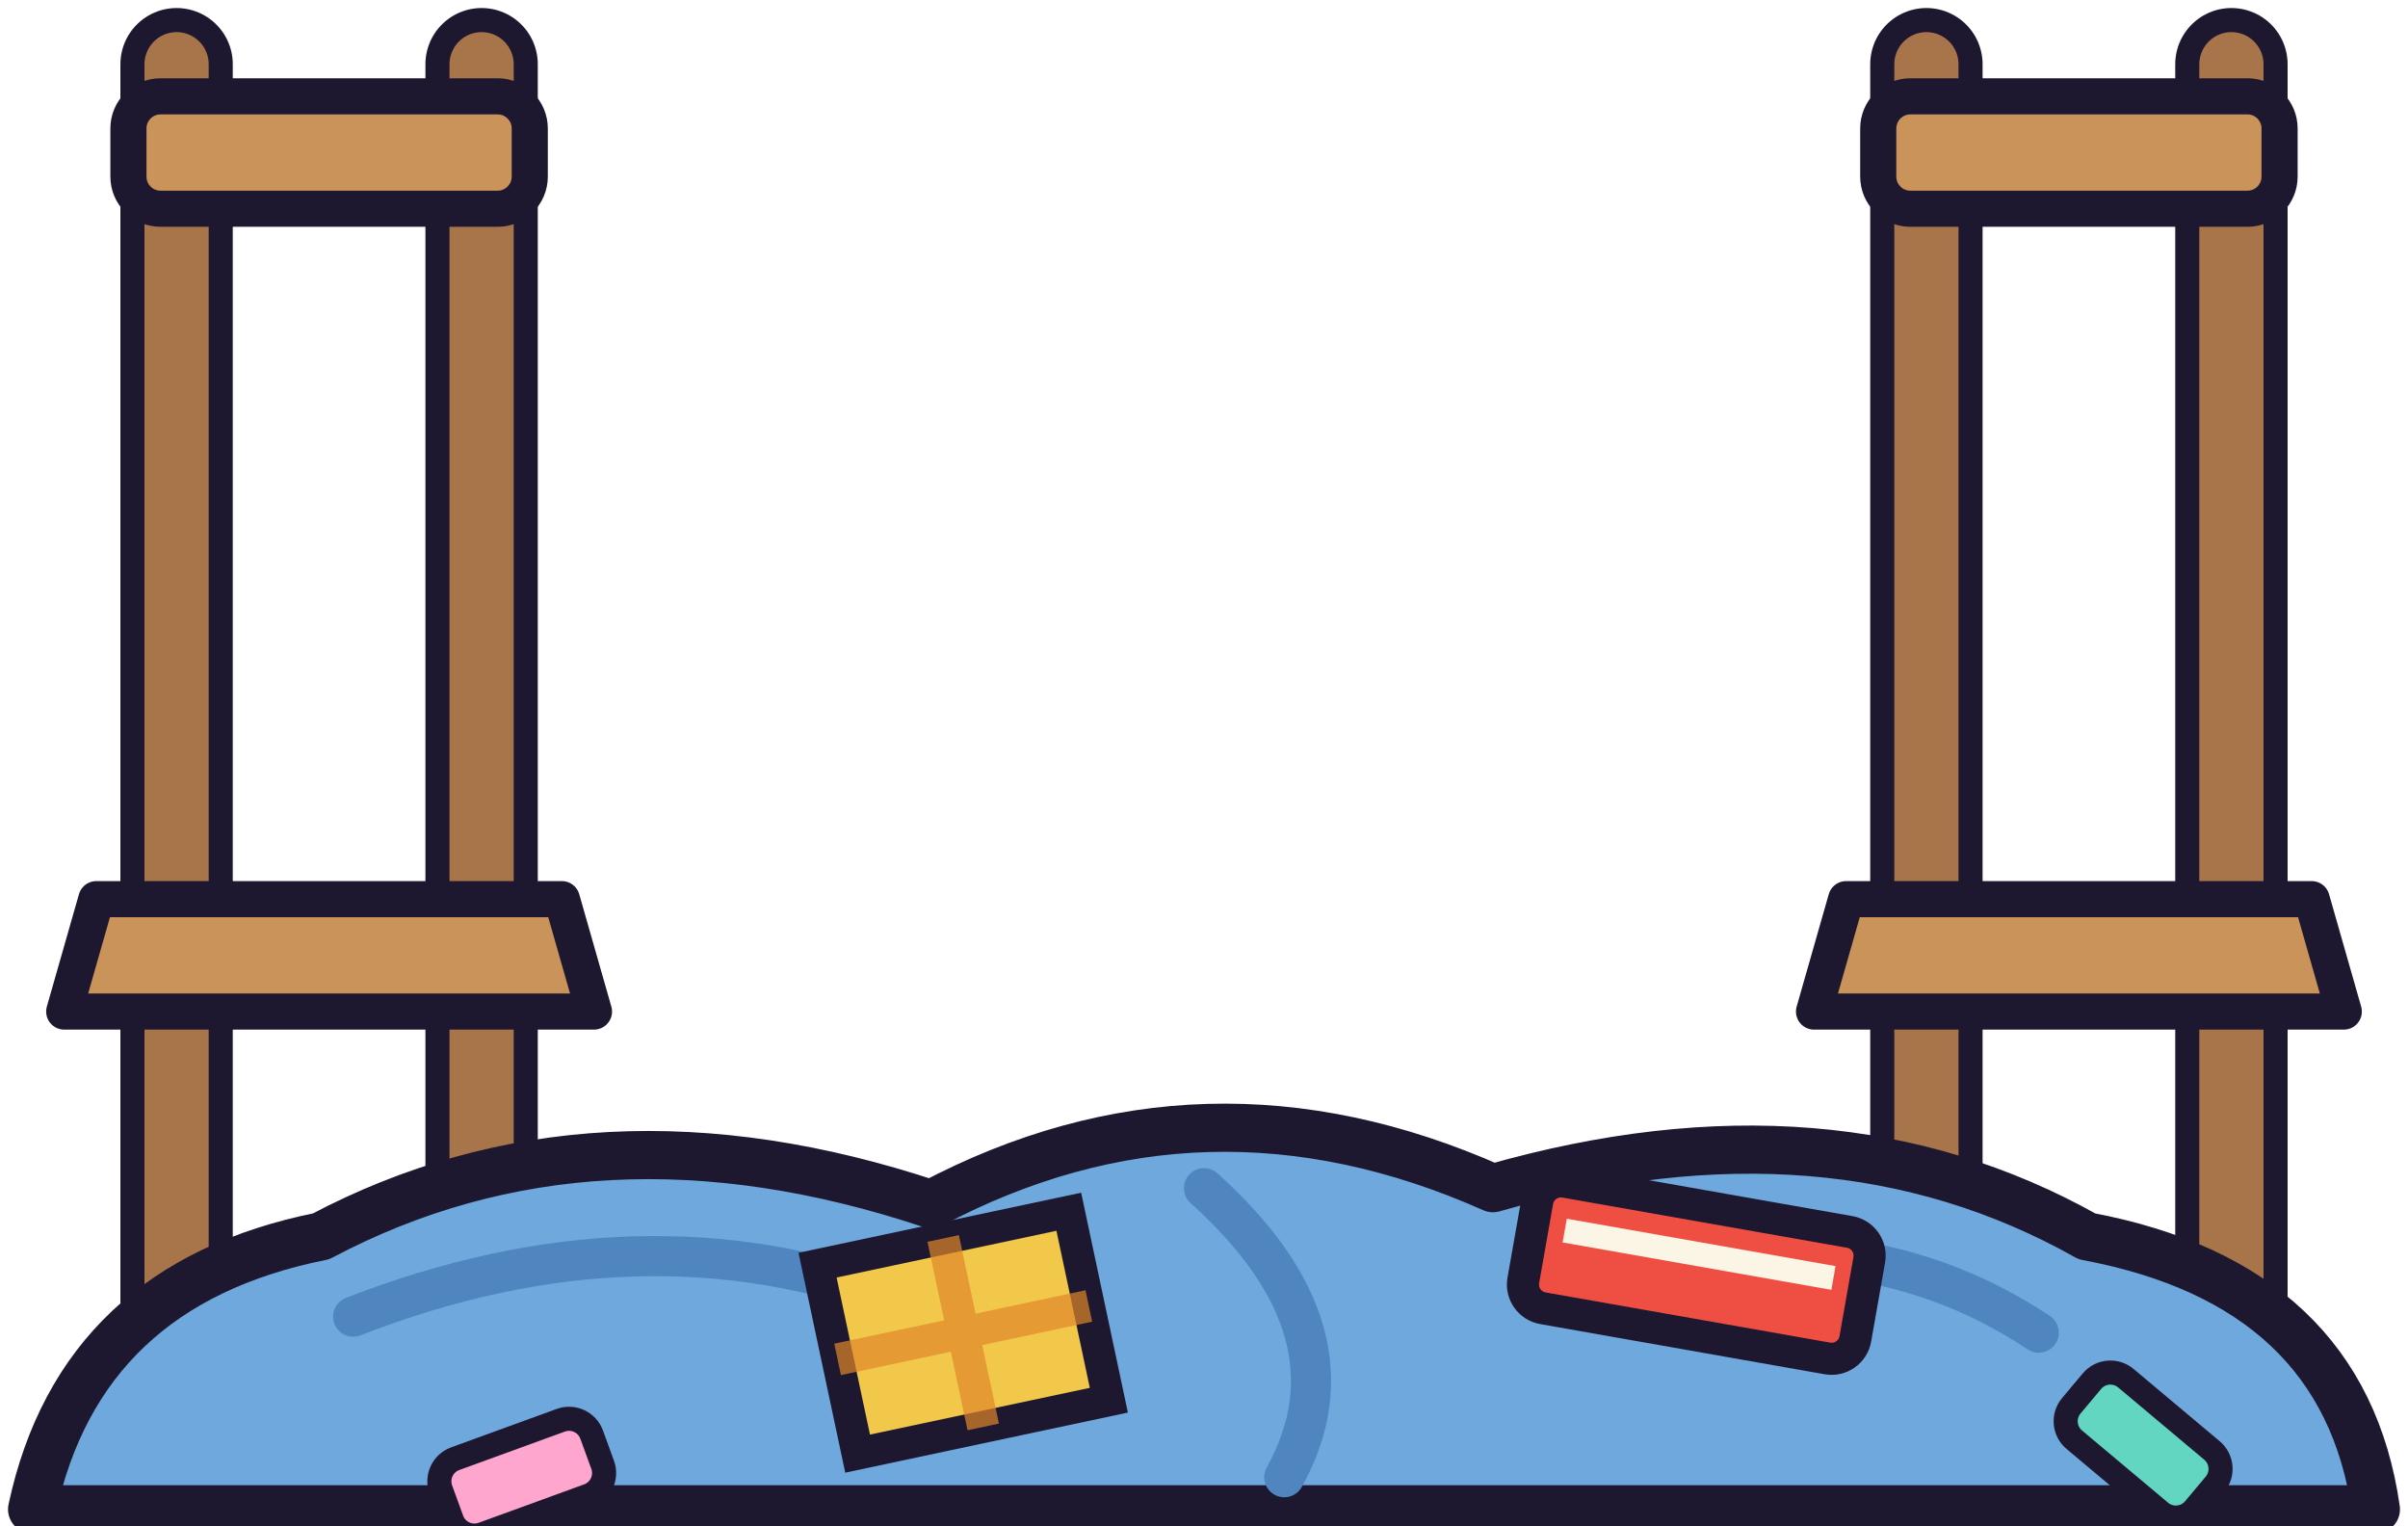
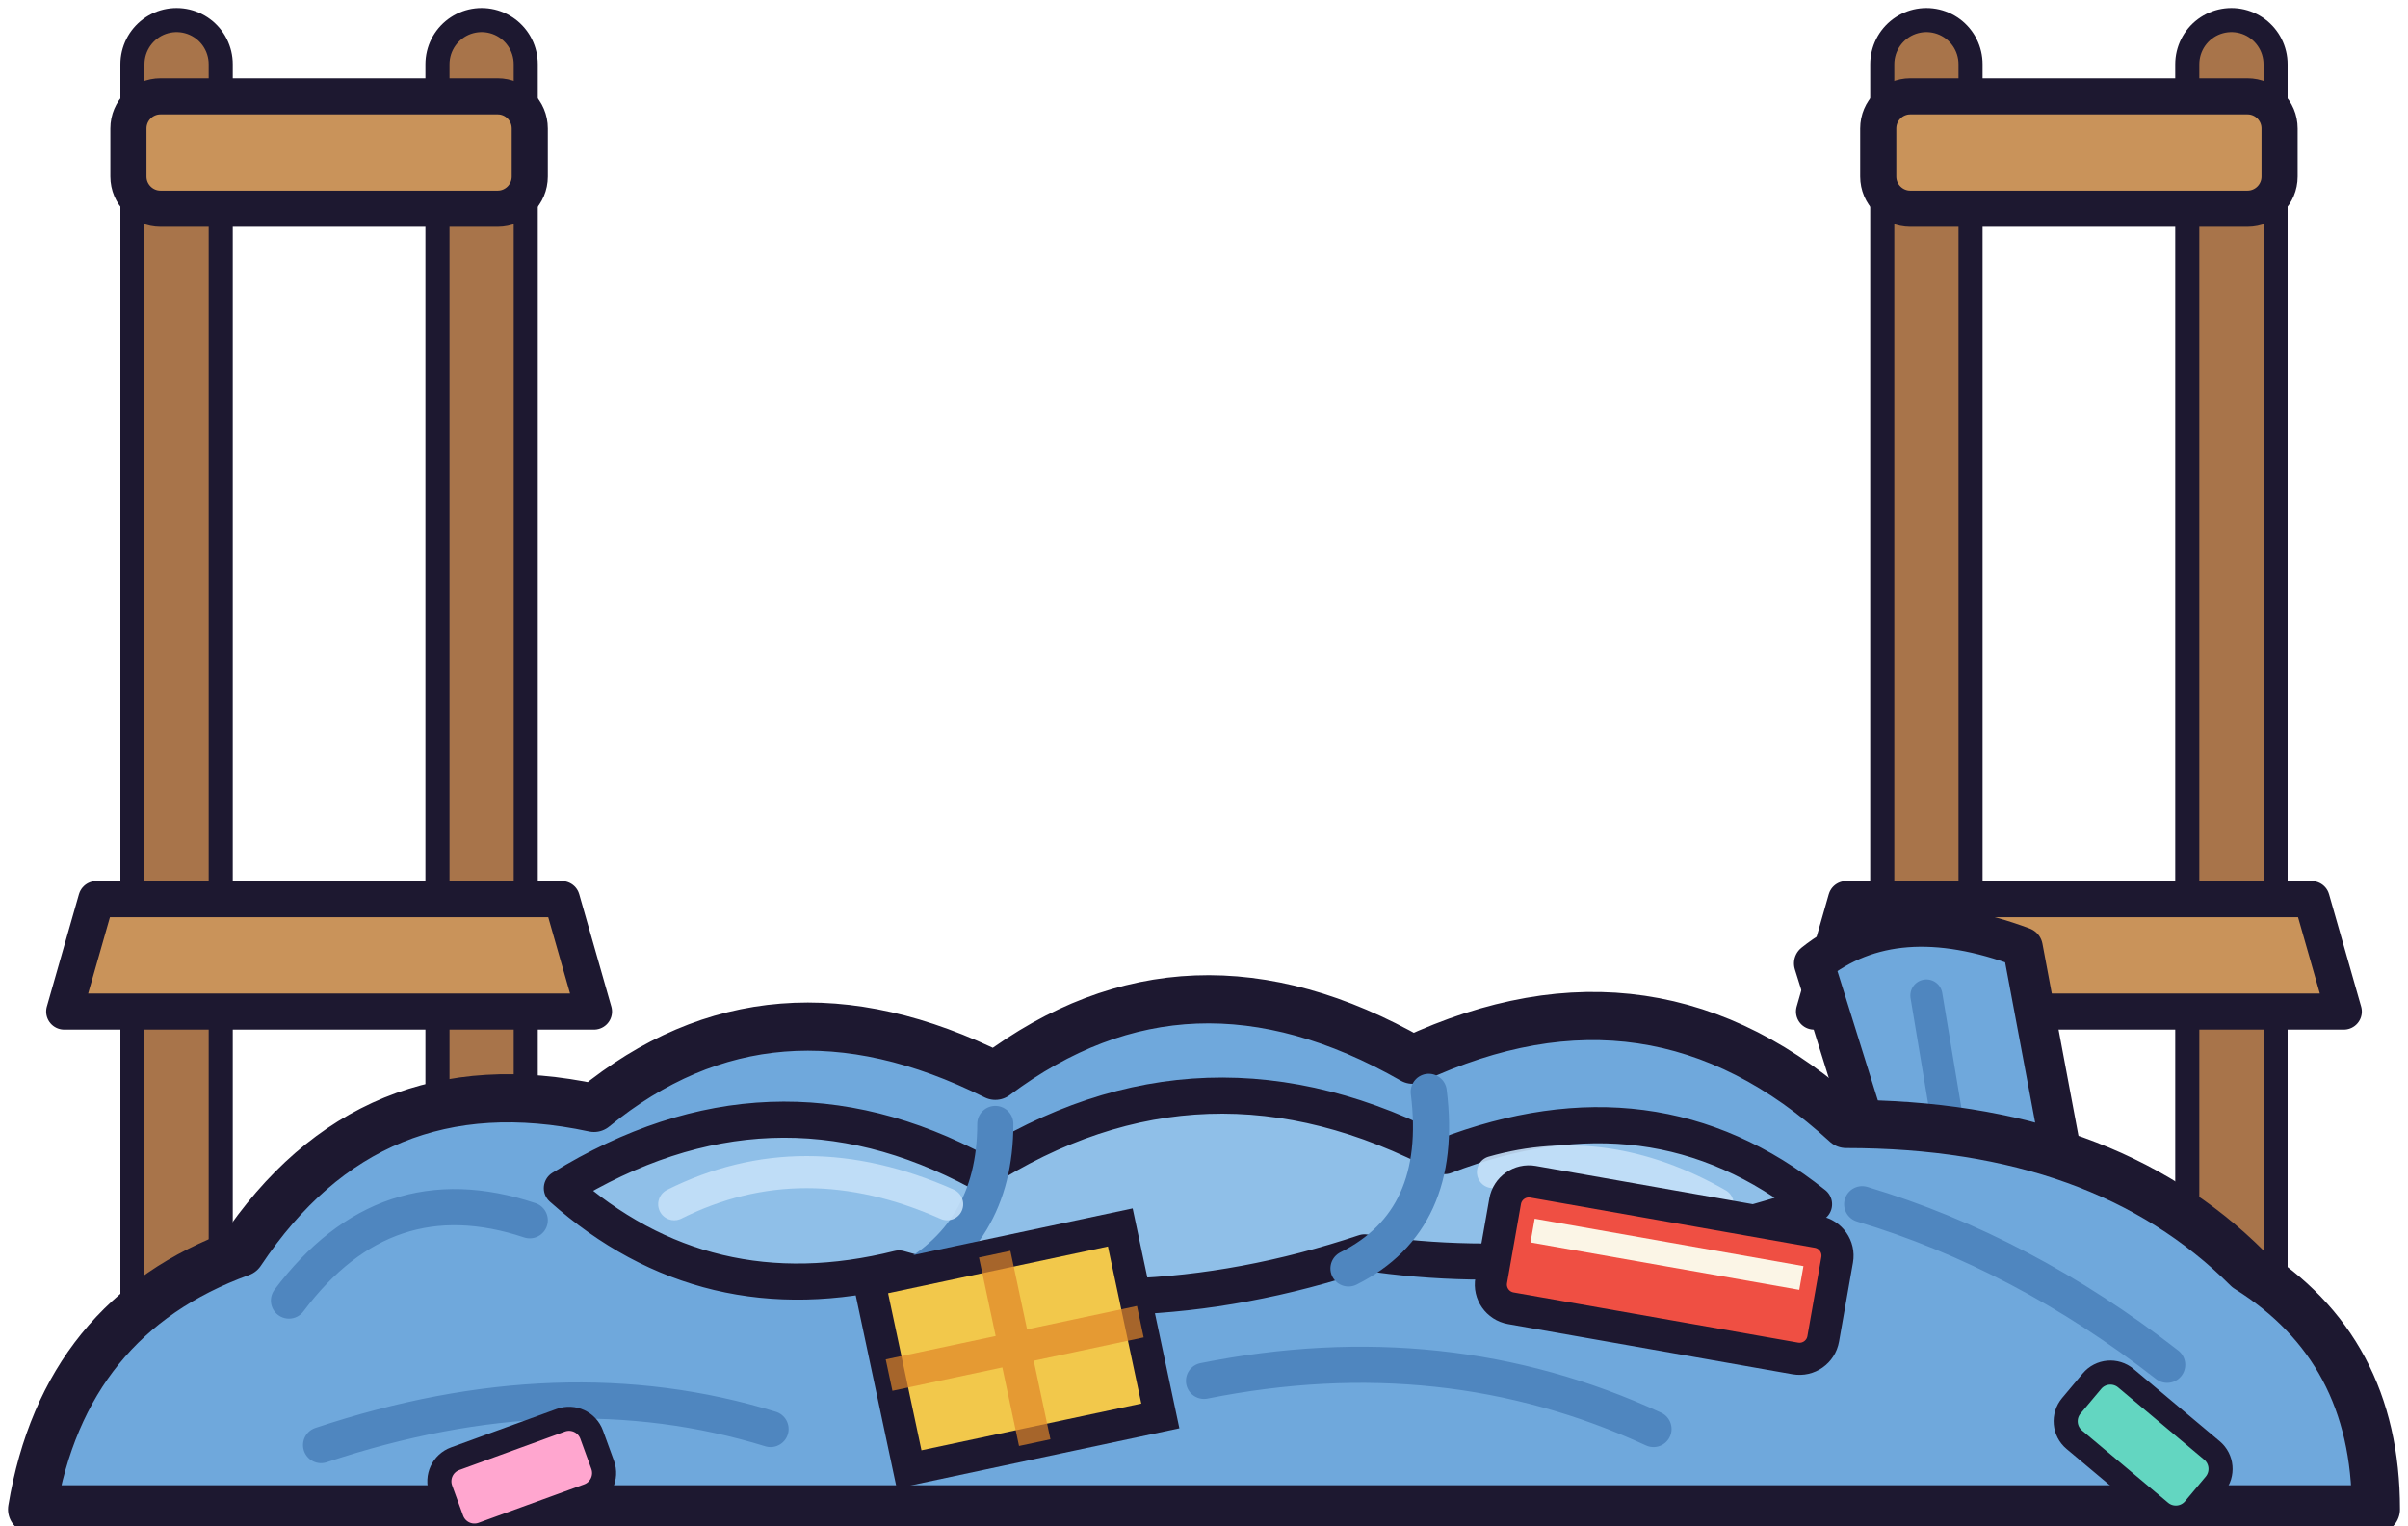
<svg xmlns="http://www.w3.org/2000/svg" viewBox="0 0 300 190" width="300" height="190">
  <g stroke-linecap="round">
    <path d="M22 186 L22 8 M60 186 L60 8 M240 186 L240 8 M278 186 L278 8" stroke="#1d1830" stroke-width="14" />
    <path d="M22 186 L22 8 M60 186 L60 8 M240 186 L240 8 M278 186 L278 8" stroke="#a8744a" stroke-width="8" />
  </g>
  <rect x="16" y="12" width="50" height="14" rx="4" fill="#c9935a" stroke="#1d1830" stroke-width="4.5" />
  <rect x="234" y="12" width="50" height="14" rx="4" fill="#c9935a" stroke="#1d1830" stroke-width="4.5" />
  <path d="M12 112 L70 112 L74 126 L8 126 Z M230 112 L288 112 L292 126 L226 126 Z" fill="#c9935a" stroke="#1d1830" stroke-width="4.5" stroke-linejoin="round" />
-   <path d="M4 188 Q10 160 40 154 Q74 136 116 150 Q150 132 186 148 Q228 136 260 154 Q292 160 296 188 Z" fill="#6fa8dc" stroke="#1d1830" stroke-width="6" stroke-linejoin="round" />
-   <path d="M44 164 Q80 150 112 162 M150 148 Q170 166 160 184 M196 160 Q230 150 254 166" stroke="#4f86bf" stroke-width="5" fill="none" stroke-linecap="round" />
-   <g transform="rotate(-12 120 166)">
-     <rect x="104" y="154" width="32" height="24" fill="#f2c84b" stroke="#1d1830" stroke-width="4" />
-     <path d="M104 166 L136 166 M120 154 L120 178" stroke="#e0862a" stroke-width="4" opacity="0.7" />
+   <path d="M226 120 Q236 112 252 118 L258 150 Q248 160 236 152 Z" fill="#6fa8dc" stroke="#1d1830" stroke-width="5" stroke-linejoin="round" />
+   <path d="M240 124 L244 148" stroke="#4f86bf" stroke-width="4" stroke-linecap="round" />
+   <path d="M4 188 Q8 164 30 156 Q46 132 74 138 Q96 120 124 134 Q148 116 176 132 Q206 118 230 140 Q262 140 280 158 Q296 168 296 188 Z" fill="#6fa8dc" stroke="#1d1830" stroke-width="6" stroke-linejoin="round" />
+   <path d="M70 148 Q96 132 122 146 Q150 128 180 144 Q206 134 226 150 Q196 160 170 156 Q140 166 112 158 Q88 164 70 148 Z" fill="#8fbfe8" stroke="#1d1830" stroke-width="4.5" stroke-linejoin="round" />
+   <path d="M36 162 Q48 146 66 152 M124 140 Q124 154 112 160 M178 136 Q180 152 168 158 M232 150 Q252 156 270 170 M40 180 Q70 170 96 178 M150 172 Q180 166 206 178" stroke="#4f86bf" stroke-width="4.5" fill="none" stroke-linecap="round" />
+   <path d="M84 150 Q100 142 118 150 M186 146 Q200 142 214 150" stroke="#c4e0f8" stroke-width="4" fill="none" stroke-linecap="round" opacity="0.9" />
+   <g transform="rotate(-12 126 166)">
+     <rect x="110" y="156" width="32" height="24" fill="#f2c84b" stroke="#1d1830" stroke-width="4" />
+     <path d="M110 168 L142 168 M126 156 L126 180" stroke="#e0862a" stroke-width="4" opacity="0.7" />
  </g>
-   <g transform="rotate(10 210 160)">
-     <rect x="190" y="150" width="42" height="16" rx="3" fill="#ef4f43" stroke="#1d1830" stroke-width="4" />
-     <path d="M194 156 L228 156" stroke="#fbf5e6" stroke-width="3" />
+   <g transform="rotate(10 206 160)">
+     <rect x="186" y="150" width="42" height="16" rx="3" fill="#ef4f43" stroke="#1d1830" stroke-width="4" />
+     <path d="M190 156 L224 156" stroke="#fbf5e6" stroke-width="3" />
  </g>
  <rect x="60" y="174" width="10" height="20" rx="3" fill="#ffa6cf" stroke="#1d1830" stroke-width="3" transform="rotate(70 65 184)" />
  <rect x="262" y="170" width="10" height="20" rx="3" fill="#63d6c1" stroke="#1d1830" stroke-width="3" transform="rotate(-50 267 180)" />
</svg>
